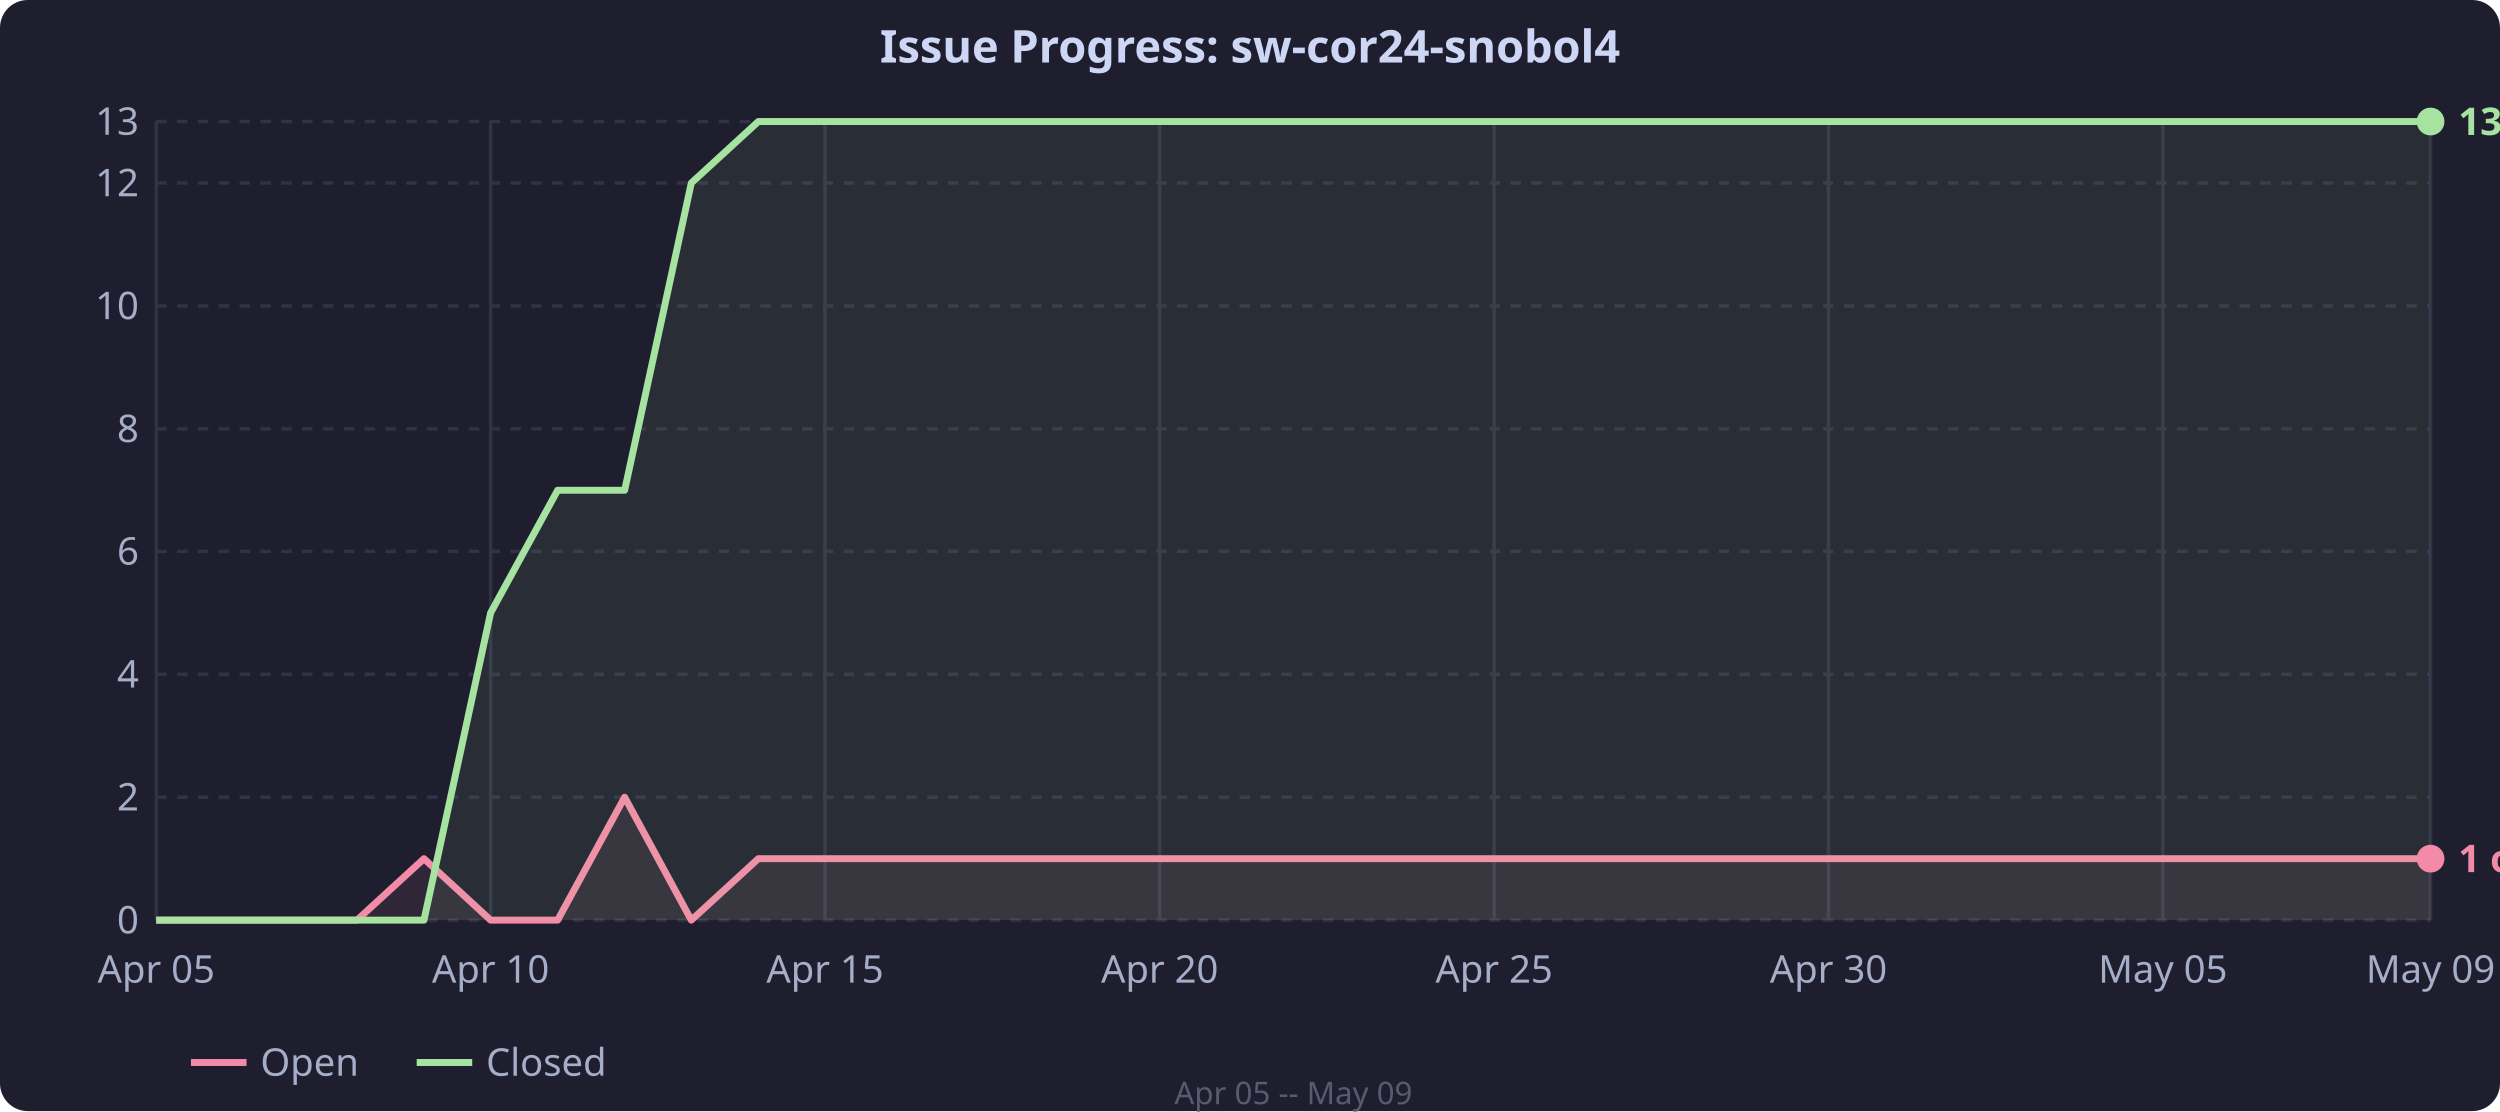
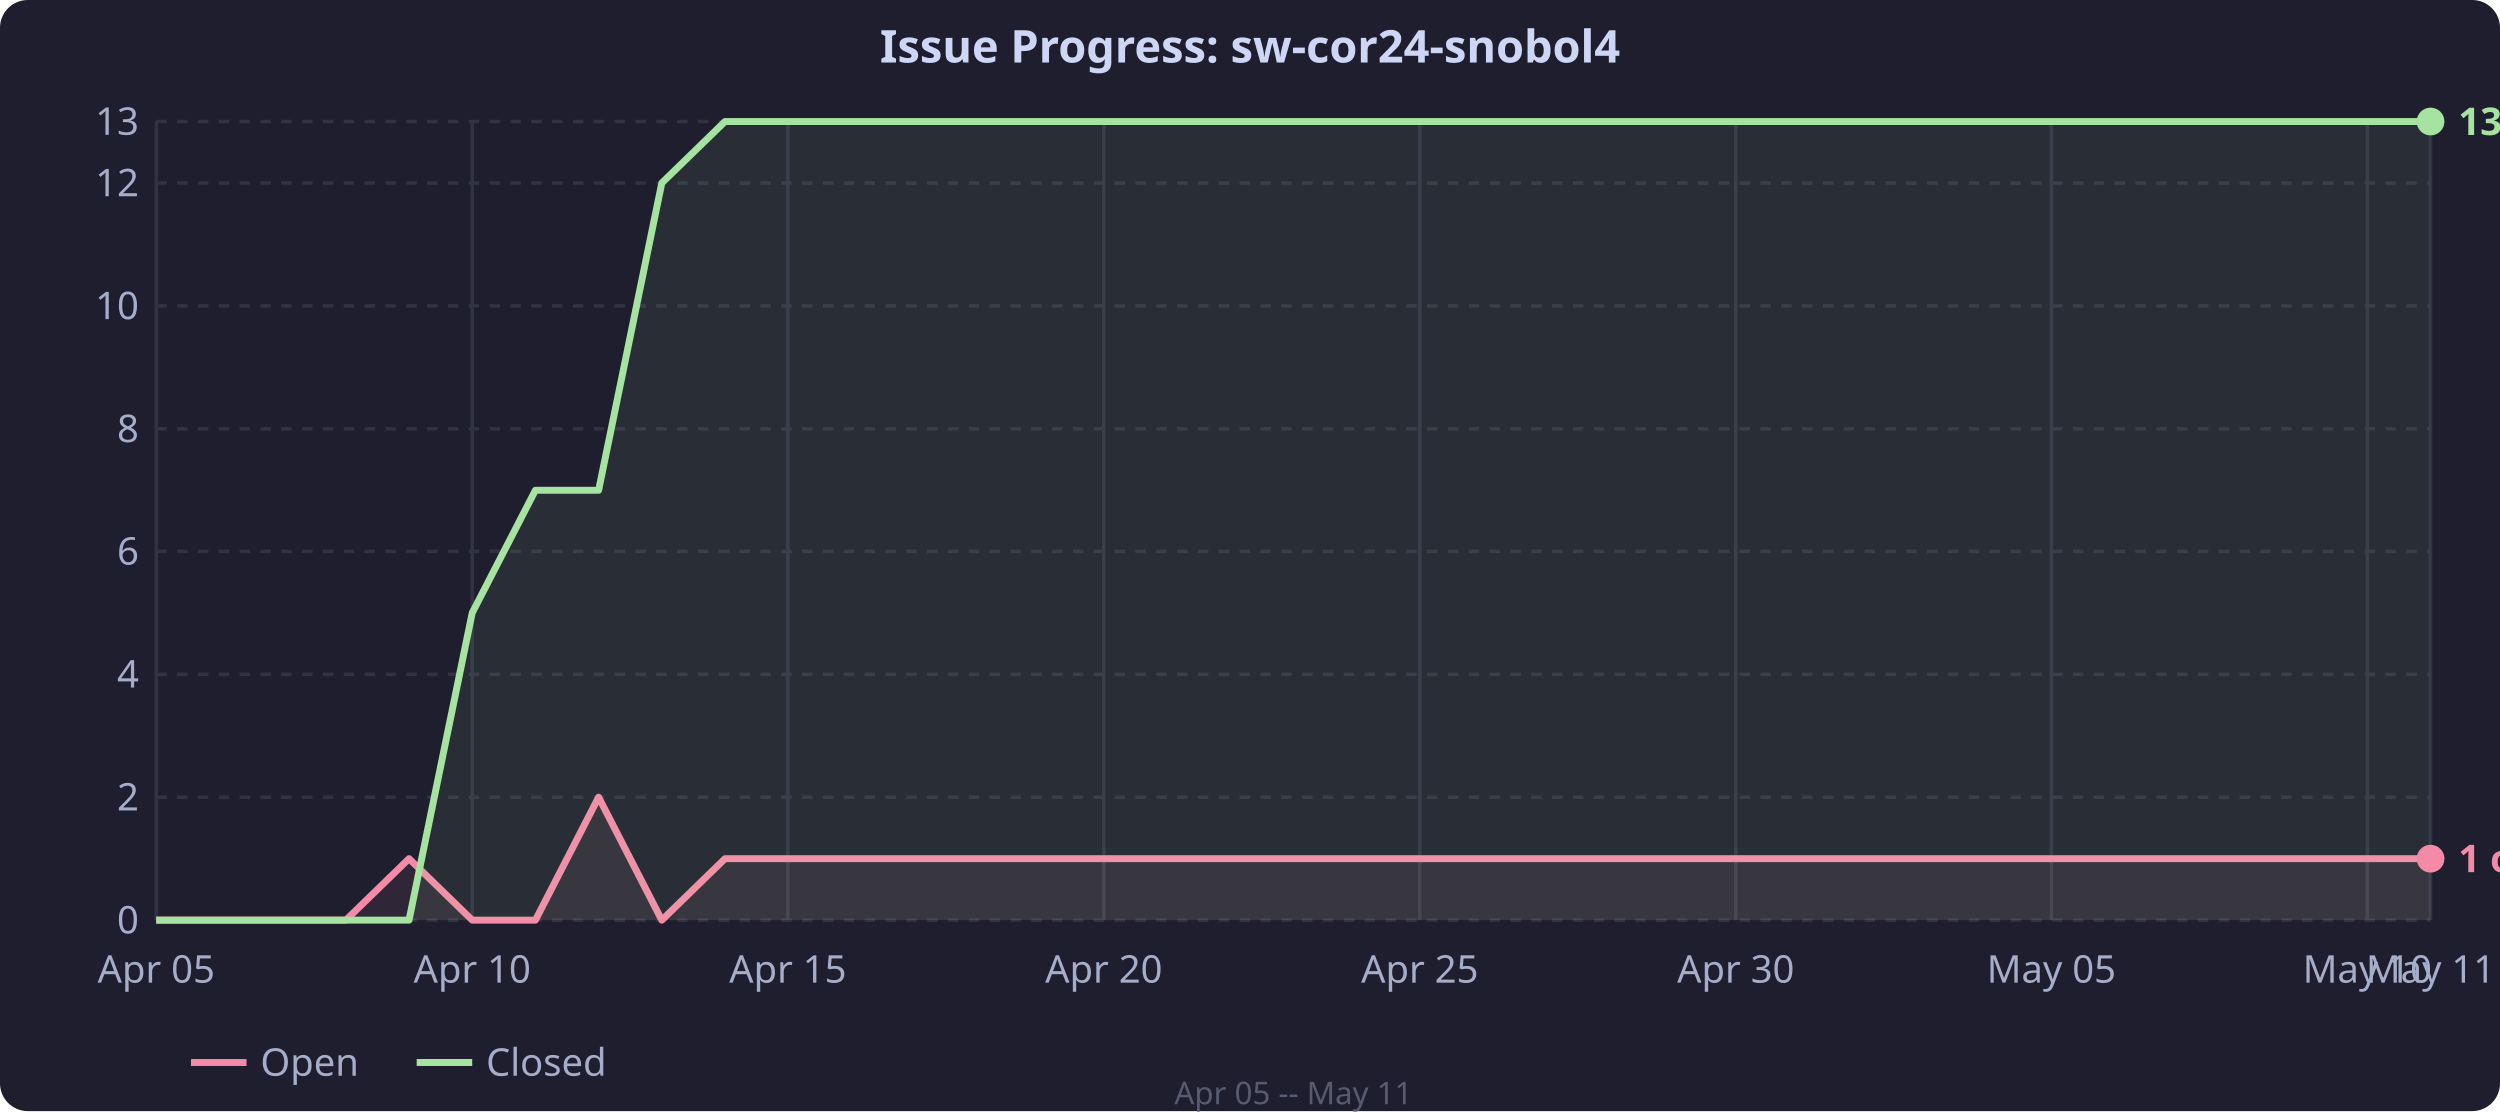
<svg xmlns="http://www.w3.org/2000/svg" viewBox="0 0 720 320" style="font-family: system-ui, sans-serif; font-size: 11px; color: #cdd6f4;">
  <rect width="720" height="320" fill="#1e1e2e" rx="8" />
  <line x1="45" y1="265.0" x2="700" y2="265.0" stroke="#313244" stroke-dasharray="3,3" />
  <text x="40" y="265.0" fill="#a6adc8" text-anchor="end" dominant-baseline="middle">0</text>
  <line x1="45" y1="229.6" x2="700" y2="229.6" stroke="#313244" stroke-dasharray="3,3" />
  <text x="40" y="229.6" fill="#a6adc8" text-anchor="end" dominant-baseline="middle">2</text>
  <line x1="45" y1="194.2" x2="700" y2="194.2" stroke="#313244" stroke-dasharray="3,3" />
  <text x="40" y="194.2" fill="#a6adc8" text-anchor="end" dominant-baseline="middle">4</text>
  <line x1="45" y1="158.8" x2="700" y2="158.8" stroke="#313244" stroke-dasharray="3,3" />
  <text x="40" y="158.8" fill="#a6adc8" text-anchor="end" dominant-baseline="middle">6</text>
  <line x1="45" y1="123.5" x2="700" y2="123.5" stroke="#313244" stroke-dasharray="3,3" />
  <text x="40" y="123.5" fill="#a6adc8" text-anchor="end" dominant-baseline="middle">8</text>
  <line x1="45" y1="88.1" x2="700" y2="88.1" stroke="#313244" stroke-dasharray="3,3" />
  <text x="40" y="88.1" fill="#a6adc8" text-anchor="end" dominant-baseline="middle">10</text>
  <line x1="45" y1="52.7" x2="700" y2="52.7" stroke="#313244" stroke-dasharray="3,3" />
  <text x="40" y="52.7" fill="#a6adc8" text-anchor="end" dominant-baseline="middle">12</text>
  <line x1="45" y1="35.0" x2="700" y2="35.0" stroke="#313244" stroke-dasharray="3,3" />
  <text x="40" y="35.0" fill="#a6adc8" text-anchor="end" dominant-baseline="middle">13</text>
  <text x="45.0" y="283" fill="#a6adc8" text-anchor="middle">Apr 05</text>
  <line x1="45.0" y1="35" x2="45.0" y2="265" stroke="#313244" />
-   <text x="141.3" y="283" fill="#a6adc8" text-anchor="middle">Apr 10</text>
-   <line x1="141.3" y1="35" x2="141.3" y2="265" stroke="#313244" />
-   <text x="237.6" y="283" fill="#a6adc8" text-anchor="middle">Apr 15</text>
-   <line x1="237.6" y1="35" x2="237.6" y2="265" stroke="#313244" />
-   <text x="334.0" y="283" fill="#a6adc8" text-anchor="middle">Apr 20</text>
-   <line x1="334.0" y1="35" x2="334.0" y2="265" stroke="#313244" />
-   <text x="430.3" y="283" fill="#a6adc8" text-anchor="middle">Apr 25</text>
-   <line x1="430.3" y1="35" x2="430.3" y2="265" stroke="#313244" />
-   <text x="526.6" y="283" fill="#a6adc8" text-anchor="middle">Apr 30</text>
-   <line x1="526.6" y1="35" x2="526.6" y2="265" stroke="#313244" />
-   <text x="622.9" y="283" fill="#a6adc8" text-anchor="middle">May 05</text>
-   <line x1="622.9" y1="35" x2="622.9" y2="265" stroke="#313244" />
-   <text x="700.0" y="283" fill="#a6adc8" text-anchor="middle">May 09</text>
+   <text x="136.0" y="283" fill="#a6adc8" text-anchor="middle">Apr 10</text>
+   <line x1="136.0" y1="35" x2="136.0" y2="265" stroke="#313244" />
+   <text x="226.9" y="283" fill="#a6adc8" text-anchor="middle">Apr 15</text>
+   <line x1="226.9" y1="35" x2="226.9" y2="265" stroke="#313244" />
+   <text x="317.9" y="283" fill="#a6adc8" text-anchor="middle">Apr 20</text>
+   <line x1="317.9" y1="35" x2="317.9" y2="265" stroke="#313244" />
+   <text x="408.9" y="283" fill="#a6adc8" text-anchor="middle">Apr 25</text>
+   <line x1="408.9" y1="35" x2="408.9" y2="265" stroke="#313244" />
+   <text x="499.9" y="283" fill="#a6adc8" text-anchor="middle">Apr 30</text>
+   <line x1="499.9" y1="35" x2="499.9" y2="265" stroke="#313244" />
+   <text x="590.8" y="283" fill="#a6adc8" text-anchor="middle">May 05</text>
+   <line x1="590.8" y1="35" x2="590.8" y2="265" stroke="#313244" />
+   <text x="681.8" y="283" fill="#a6adc8" text-anchor="middle">May 10</text>
+   <line x1="681.8" y1="35" x2="681.8" y2="265" stroke="#313244" />
+   <text x="700.0" y="283" fill="#a6adc8" text-anchor="middle">May 11</text>
  <line x1="700.0" y1="35" x2="700.0" y2="265" stroke="#313244" />
-   <polygon fill="rgba(243,139,168,0.08)" points="45.0,265.0 64.3,265.0 83.5,265.0 102.8,265.0 122.1,247.3 141.3,265.0 160.6,265.0 179.9,229.6 199.1,265.0 218.4,247.3 237.6,247.3 256.9,247.3 276.2,247.3 295.4,247.3 314.7,247.3 334.0,247.3 353.2,247.3 372.5,247.3 391.8,247.3 411.0,247.3 430.3,247.3 449.6,247.3 468.8,247.3 488.1,247.3 507.4,247.3 526.6,247.3 545.9,247.3 565.1,247.3 584.4,247.3 603.7,247.3 622.9,247.3 642.2,247.3 661.5,247.3 680.7,247.3 700.0,247.3 700.0,265.0 45.0,265.0" />
-   <polyline fill="none" stroke="#f38ba8" stroke-width="2" stroke-linejoin="round" points="45.0,265.0 64.3,265.0 83.5,265.0 102.8,265.0 122.1,247.3 141.3,265.0 160.6,265.0 179.9,229.6 199.1,265.0 218.4,247.3 237.6,247.3 256.9,247.3 276.2,247.3 295.4,247.3 314.7,247.3 334.0,247.3 353.2,247.3 372.5,247.3 391.8,247.3 411.0,247.3 430.3,247.3 449.6,247.3 468.8,247.3 488.1,247.3 507.4,247.3 526.6,247.3 545.9,247.3 565.1,247.3 584.4,247.3 603.7,247.3 622.9,247.3 642.2,247.3 661.5,247.3 680.7,247.3 700.0,247.3" />
-   <polygon fill="rgba(166,227,161,0.08)" points="45.0,265.0 64.3,265.0 83.5,265.0 102.8,265.0 122.1,265.0 141.3,176.5 160.6,141.2 179.9,141.2 199.1,52.7 218.4,35.0 237.6,35.0 256.9,35.0 276.2,35.0 295.4,35.0 314.7,35.0 334.0,35.0 353.2,35.0 372.5,35.0 391.8,35.0 411.0,35.0 430.3,35.0 449.6,35.0 468.8,35.0 488.1,35.0 507.4,35.0 526.6,35.0 545.9,35.0 565.1,35.0 584.4,35.0 603.7,35.0 622.9,35.0 642.2,35.0 661.5,35.0 680.7,35.0 700.0,35.0 700.0,265.0 45.0,265.0" />
-   <polyline fill="none" stroke="#a6e3a1" stroke-width="2" stroke-linejoin="round" points="45.0,265.0 64.3,265.0 83.5,265.0 102.8,265.0 122.1,265.0 141.3,176.5 160.6,141.2 179.9,141.2 199.1,52.7 218.4,35.0 237.6,35.0 256.9,35.0 276.2,35.0 295.4,35.0 314.7,35.0 334.0,35.0 353.2,35.0 372.5,35.0 391.8,35.0 411.0,35.0 430.3,35.0 449.6,35.0 468.8,35.0 488.1,35.0 507.4,35.0 526.6,35.0 545.9,35.0 565.1,35.0 584.4,35.0 603.7,35.0 622.9,35.0 642.2,35.0 661.5,35.0 680.7,35.0 700.0,35.0" />
+   <polygon fill="rgba(243,139,168,0.08)" points="45.0,265.0 63.2,265.0 81.4,265.0 99.6,265.0 117.8,247.3 136.0,265.0 154.2,265.0 172.4,229.6 190.6,265.0 208.8,247.3 226.9,247.3 245.1,247.3 263.3,247.3 281.5,247.3 299.7,247.3 317.9,247.3 336.1,247.3 354.3,247.3 372.5,247.3 390.7,247.3 408.9,247.3 427.1,247.3 445.3,247.3 463.5,247.3 481.7,247.3 499.9,247.3 518.1,247.3 536.2,247.3 554.4,247.3 572.6,247.3 590.8,247.3 609.0,247.3 627.2,247.3 645.4,247.3 663.6,247.3 681.8,247.3 700.0,247.3 700.0,265.0 45.0,265.0" />
+   <polyline fill="none" stroke="#f38ba8" stroke-width="2" stroke-linejoin="round" points="45.0,265.0 63.2,265.0 81.4,265.0 99.6,265.0 117.8,247.3 136.0,265.0 154.2,265.0 172.4,229.6 190.6,265.0 208.8,247.3 226.9,247.3 245.1,247.3 263.3,247.3 281.5,247.3 299.7,247.3 317.9,247.3 336.1,247.3 354.3,247.3 372.5,247.3 390.7,247.3 408.9,247.3 427.1,247.3 445.3,247.3 463.5,247.3 481.7,247.3 499.9,247.3 518.1,247.3 536.2,247.3 554.4,247.3 572.6,247.3 590.8,247.3 609.0,247.3 627.2,247.3 645.4,247.3 663.6,247.3 681.8,247.3 700.0,247.3" />
+   <polygon fill="rgba(166,227,161,0.08)" points="45.0,265.0 63.2,265.0 81.4,265.0 99.6,265.0 117.8,265.0 136.0,176.5 154.2,141.2 172.4,141.2 190.6,52.7 208.8,35.0 226.9,35.0 245.1,35.0 263.3,35.0 281.5,35.0 299.7,35.0 317.9,35.0 336.1,35.0 354.3,35.0 372.5,35.0 390.7,35.0 408.9,35.0 427.1,35.0 445.3,35.0 463.5,35.0 481.7,35.0 499.9,35.0 518.1,35.0 536.2,35.0 554.4,35.0 572.6,35.0 590.8,35.0 609.0,35.0 627.2,35.0 645.4,35.0 663.6,35.0 681.8,35.0 700.0,35.0 700.0,265.0 45.0,265.0" />
+   <polyline fill="none" stroke="#a6e3a1" stroke-width="2" stroke-linejoin="round" points="45.0,265.0 63.2,265.0 81.4,265.0 99.6,265.0 117.8,265.0 136.0,176.5 154.2,141.2 172.4,141.2 190.6,52.7 208.8,35.0 226.9,35.0 245.1,35.0 263.3,35.0 281.5,35.0 299.7,35.0 317.9,35.0 336.1,35.0 354.3,35.0 372.5,35.0 390.7,35.0 408.9,35.0 427.1,35.0 445.3,35.0 463.5,35.0 481.7,35.0 499.9,35.0 518.1,35.0 536.2,35.0 554.4,35.0 572.6,35.0 590.8,35.0 609.0,35.0 627.2,35.0 645.4,35.0 663.6,35.0 681.8,35.0 700.0,35.0" />
  <circle cx="700.0" cy="247.3" r="4" fill="#f38ba8" />
  <circle cx="700.0" cy="35.0" r="4" fill="#a6e3a1" />
  <text x="708.0" y="247.3" fill="#f38ba8" text-anchor="start" dominant-baseline="middle" font-size="11px" font-weight="600">1 open</text>
  <text x="708.0" y="35.0" fill="#a6e3a1" text-anchor="start" dominant-baseline="middle" font-size="11px" font-weight="600">13 closed</text>
  <text x="360" y="18" fill="#cdd6f4" text-anchor="middle" font-size="13px" font-weight="600">Issue Progress: sw-cor24-snobol4</text>
  <line x1="55" y1="306" x2="71" y2="306" stroke="#f38ba8" stroke-width="2" />
  <text x="75" y="306" fill="#a6adc8" dominant-baseline="middle">Open</text>
  <line x1="120" y1="306" x2="136" y2="306" stroke="#a6e3a1" stroke-width="2" />
  <text x="140" y="306" fill="#a6adc8" dominant-baseline="middle">Closed</text>
-   <text x="372.5" y="318" fill="#585b70" text-anchor="middle" font-size="9px">Apr 05 -- May 09</text>
+   <text x="372.5" y="318" fill="#585b70" text-anchor="middle" font-size="9px">Apr 05 -- May 11</text>
</svg>
